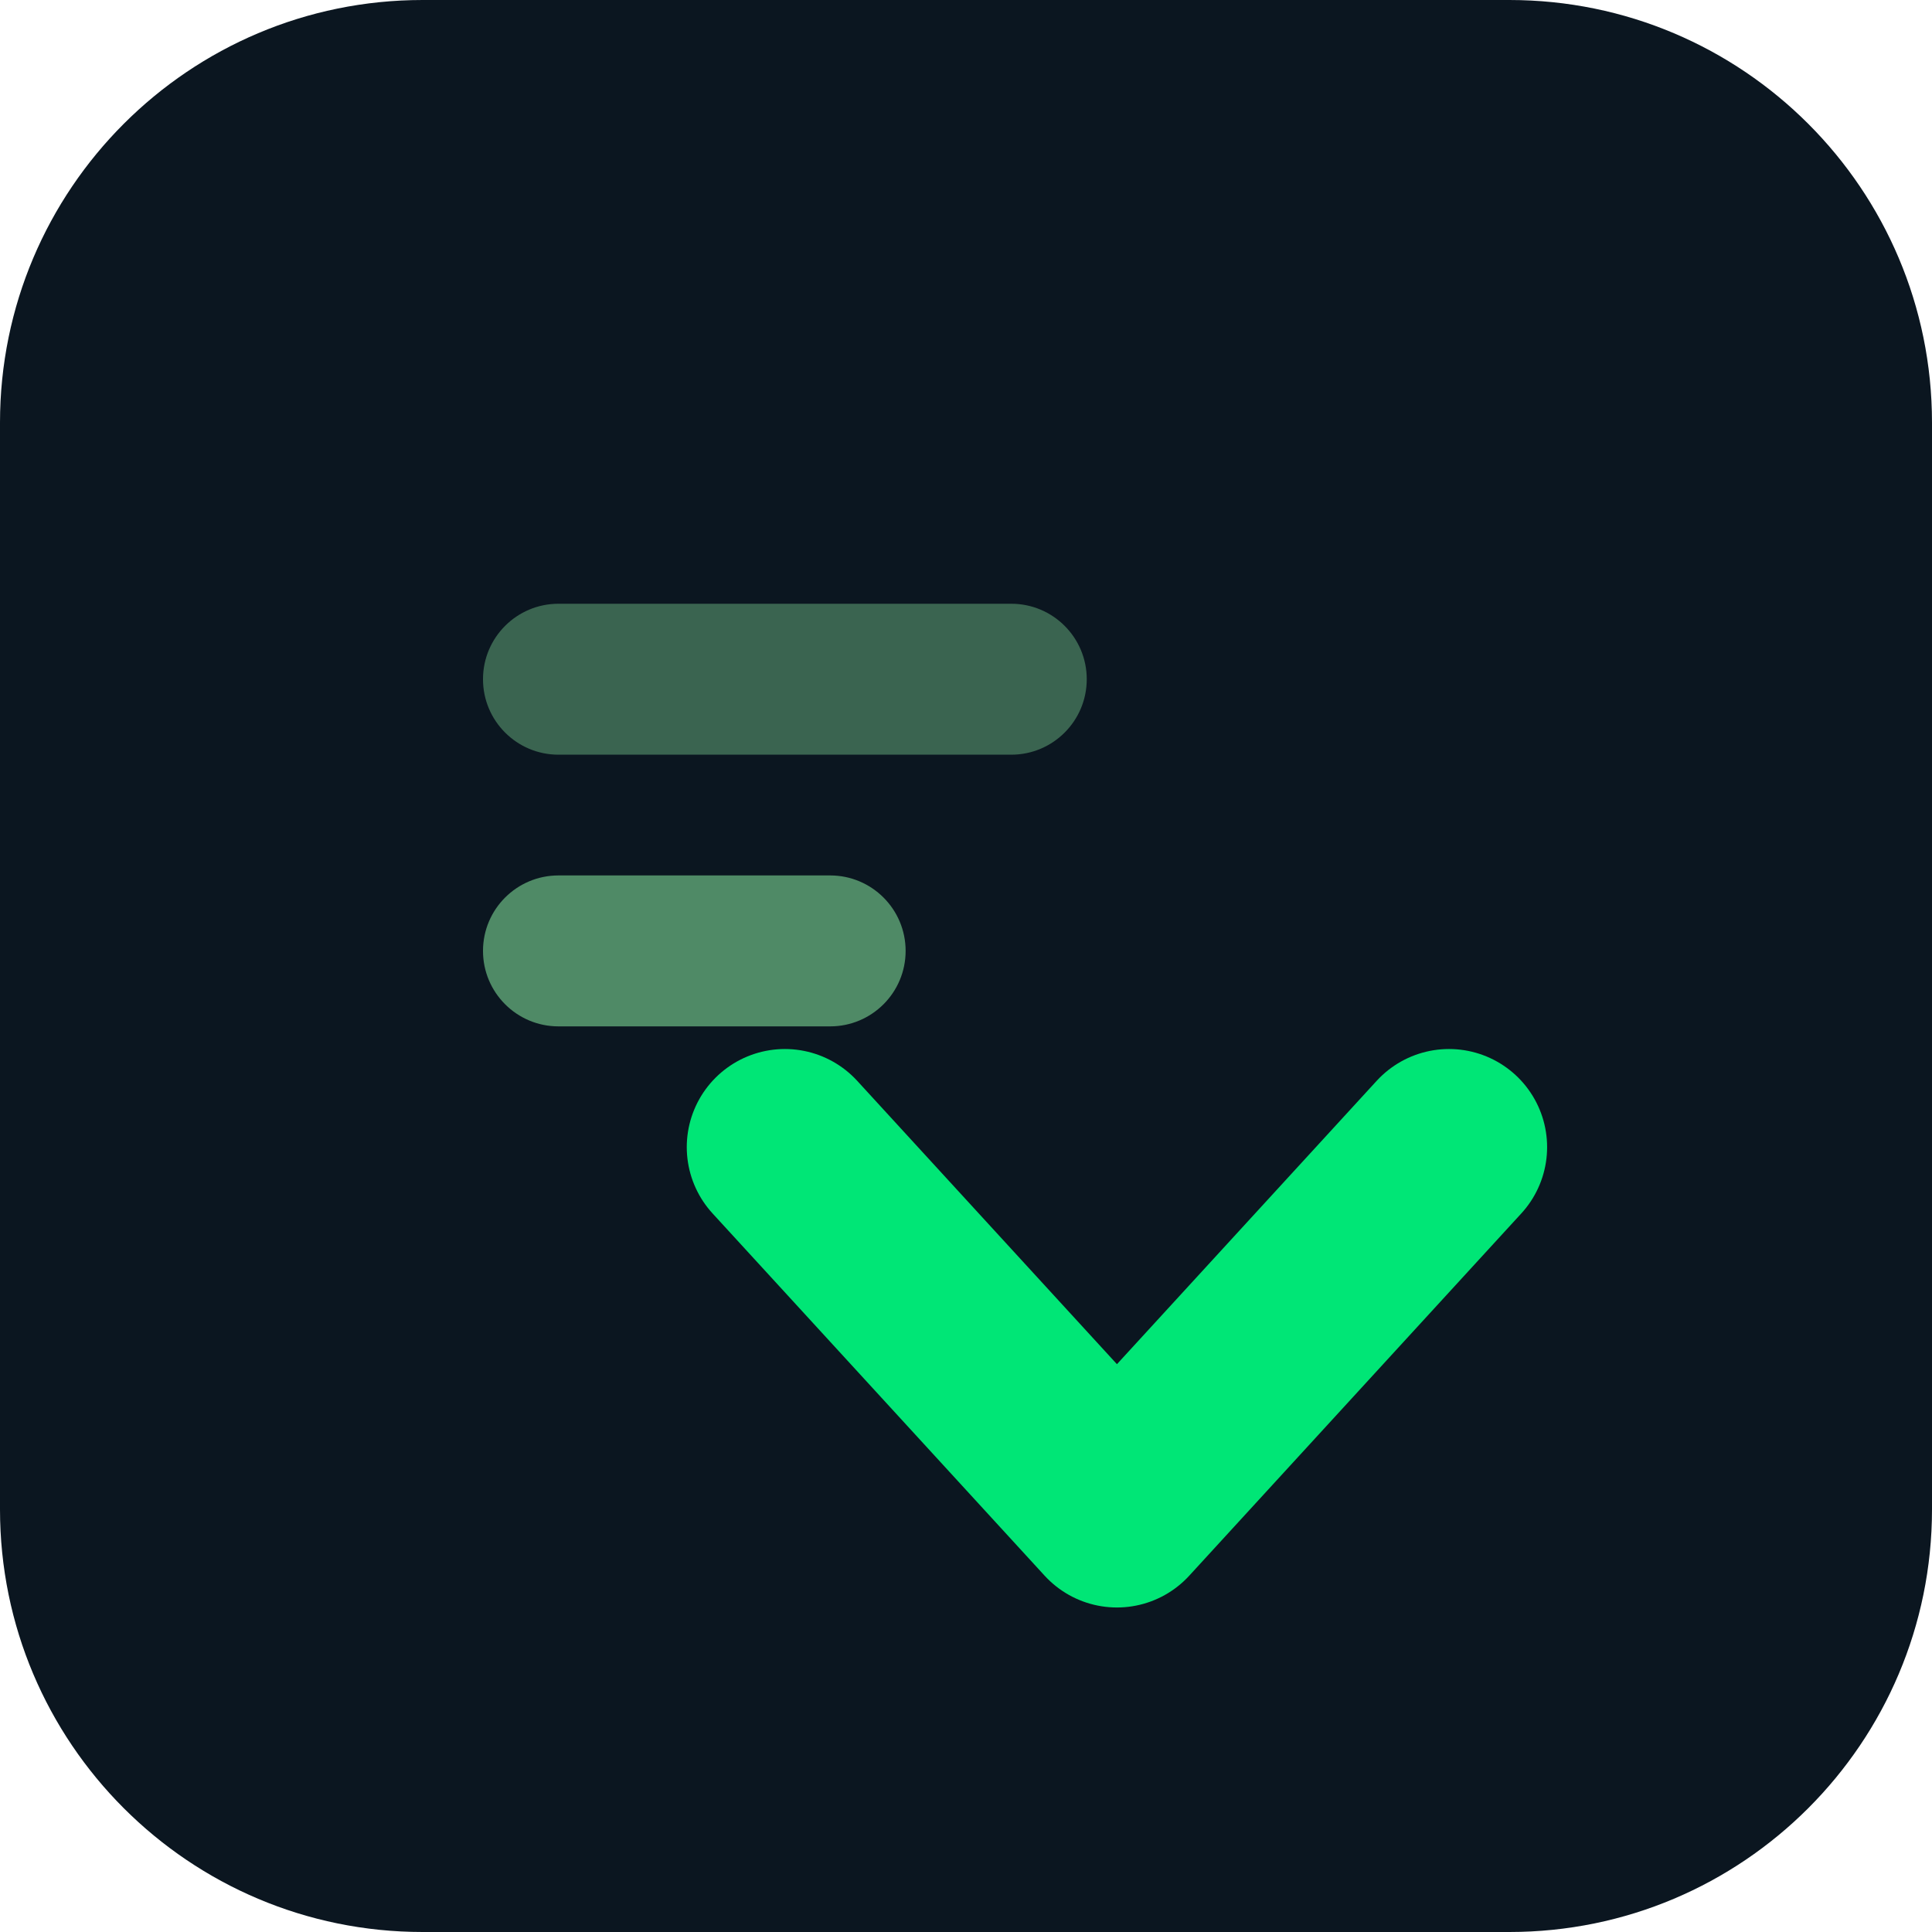
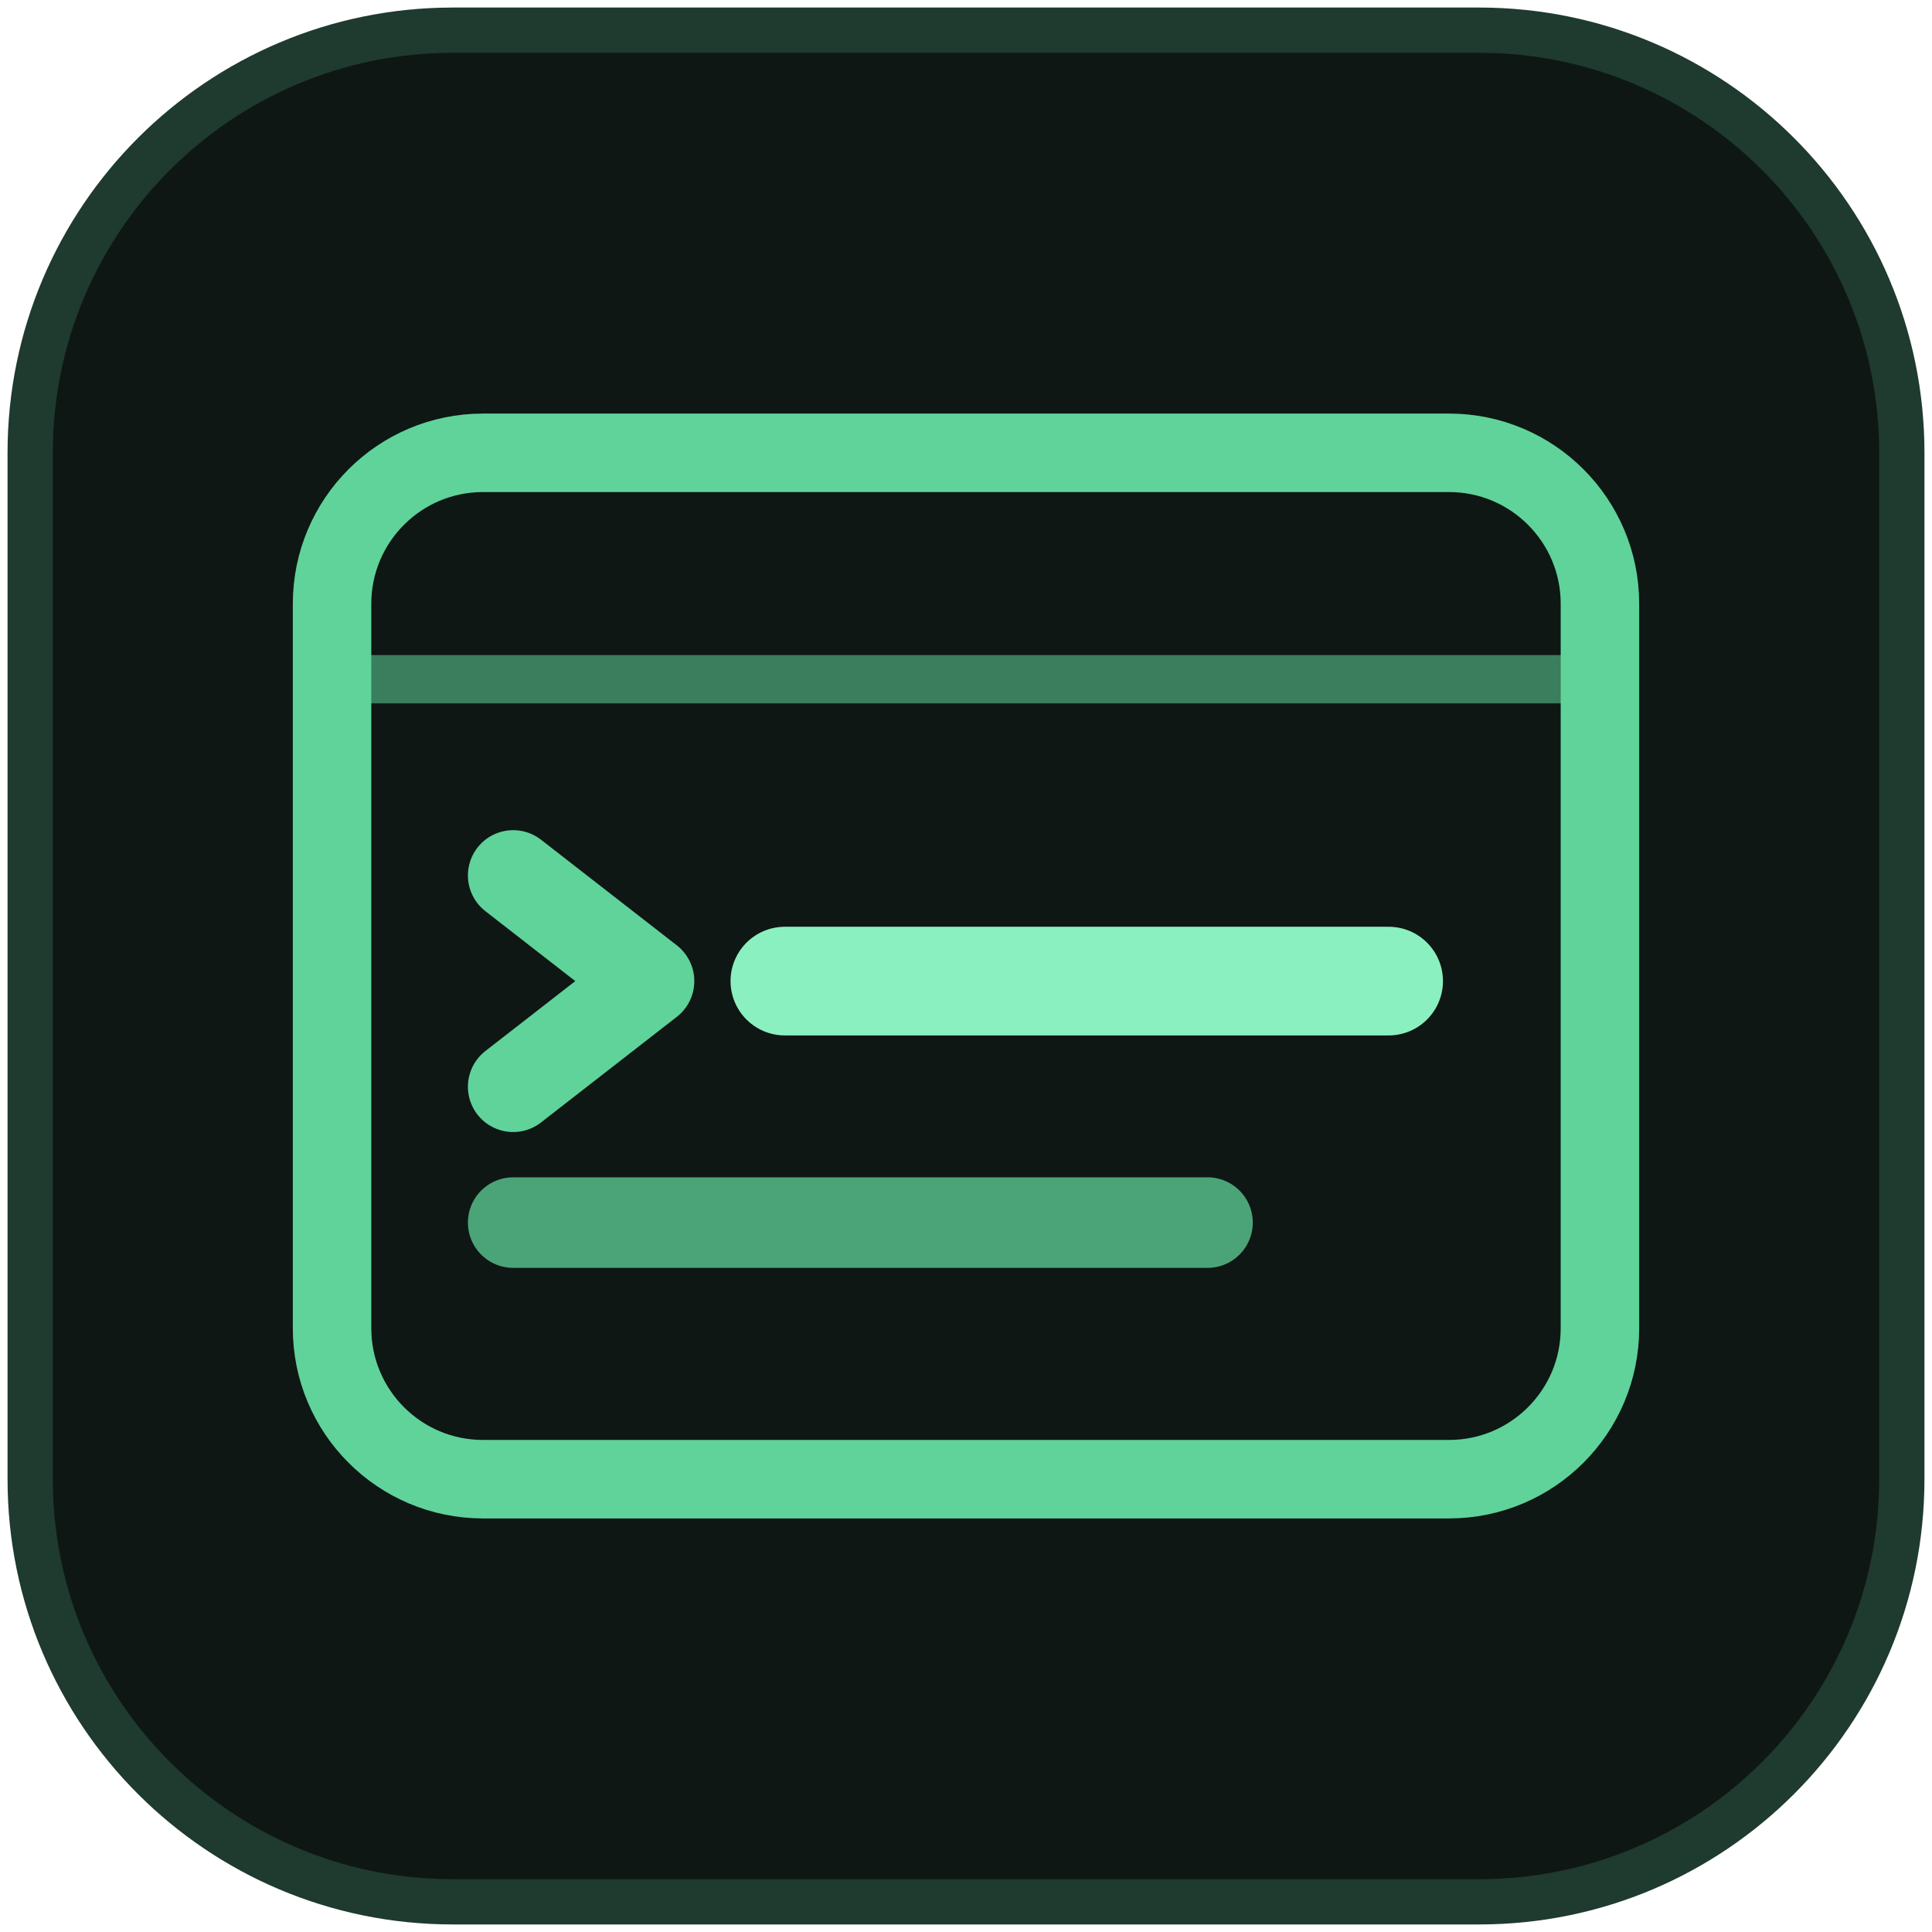
<svg xmlns="http://www.w3.org/2000/svg" viewBox="0 0 64 64">
-   <rect width="64" height="64" rx="14" fill="#0b1620" />
-   <rect x="16" y="20" width="20" height="5" rx="2.5" fill="#3a6450" />
-   <rect x="16" y="29" width="14" height="5" rx="2.5" fill="#4f8a66" />
-   <path d="M26 38 L37 50 L48 38" fill="none" stroke="#00e676" stroke-width="6.5" stroke-linecap="round" stroke-linejoin="round" />
+   <rect x="1" y="1" width="62" height="62" rx="14" fill="#0E1714" stroke="#1F3A2E" stroke-width="1.5" />
+   <rect x="11" y="15" width="42" height="34" rx="5" fill="none" stroke="#5FD39A" stroke-width="2.6" />
+   <line x1="11" y1="22.5" x2="53" y2="22.5" stroke="#5FD39A" stroke-width="1.6" opacity=".55" />
+   <polyline points="17,29 21.5,32.5 17,36" fill="none" stroke="#5FD39A" stroke-width="3" stroke-linecap="round" stroke-linejoin="round" />
+   <line x1="26" y1="32.5" x2="46" y2="32.5" stroke="#8BF0BF" stroke-width="3.6" stroke-linecap="round" />
+   <line x1="17" y1="40.5" x2="40" y2="40.5" stroke="#5FD39A" stroke-width="3" stroke-linecap="round" opacity=".75" />
</svg>
